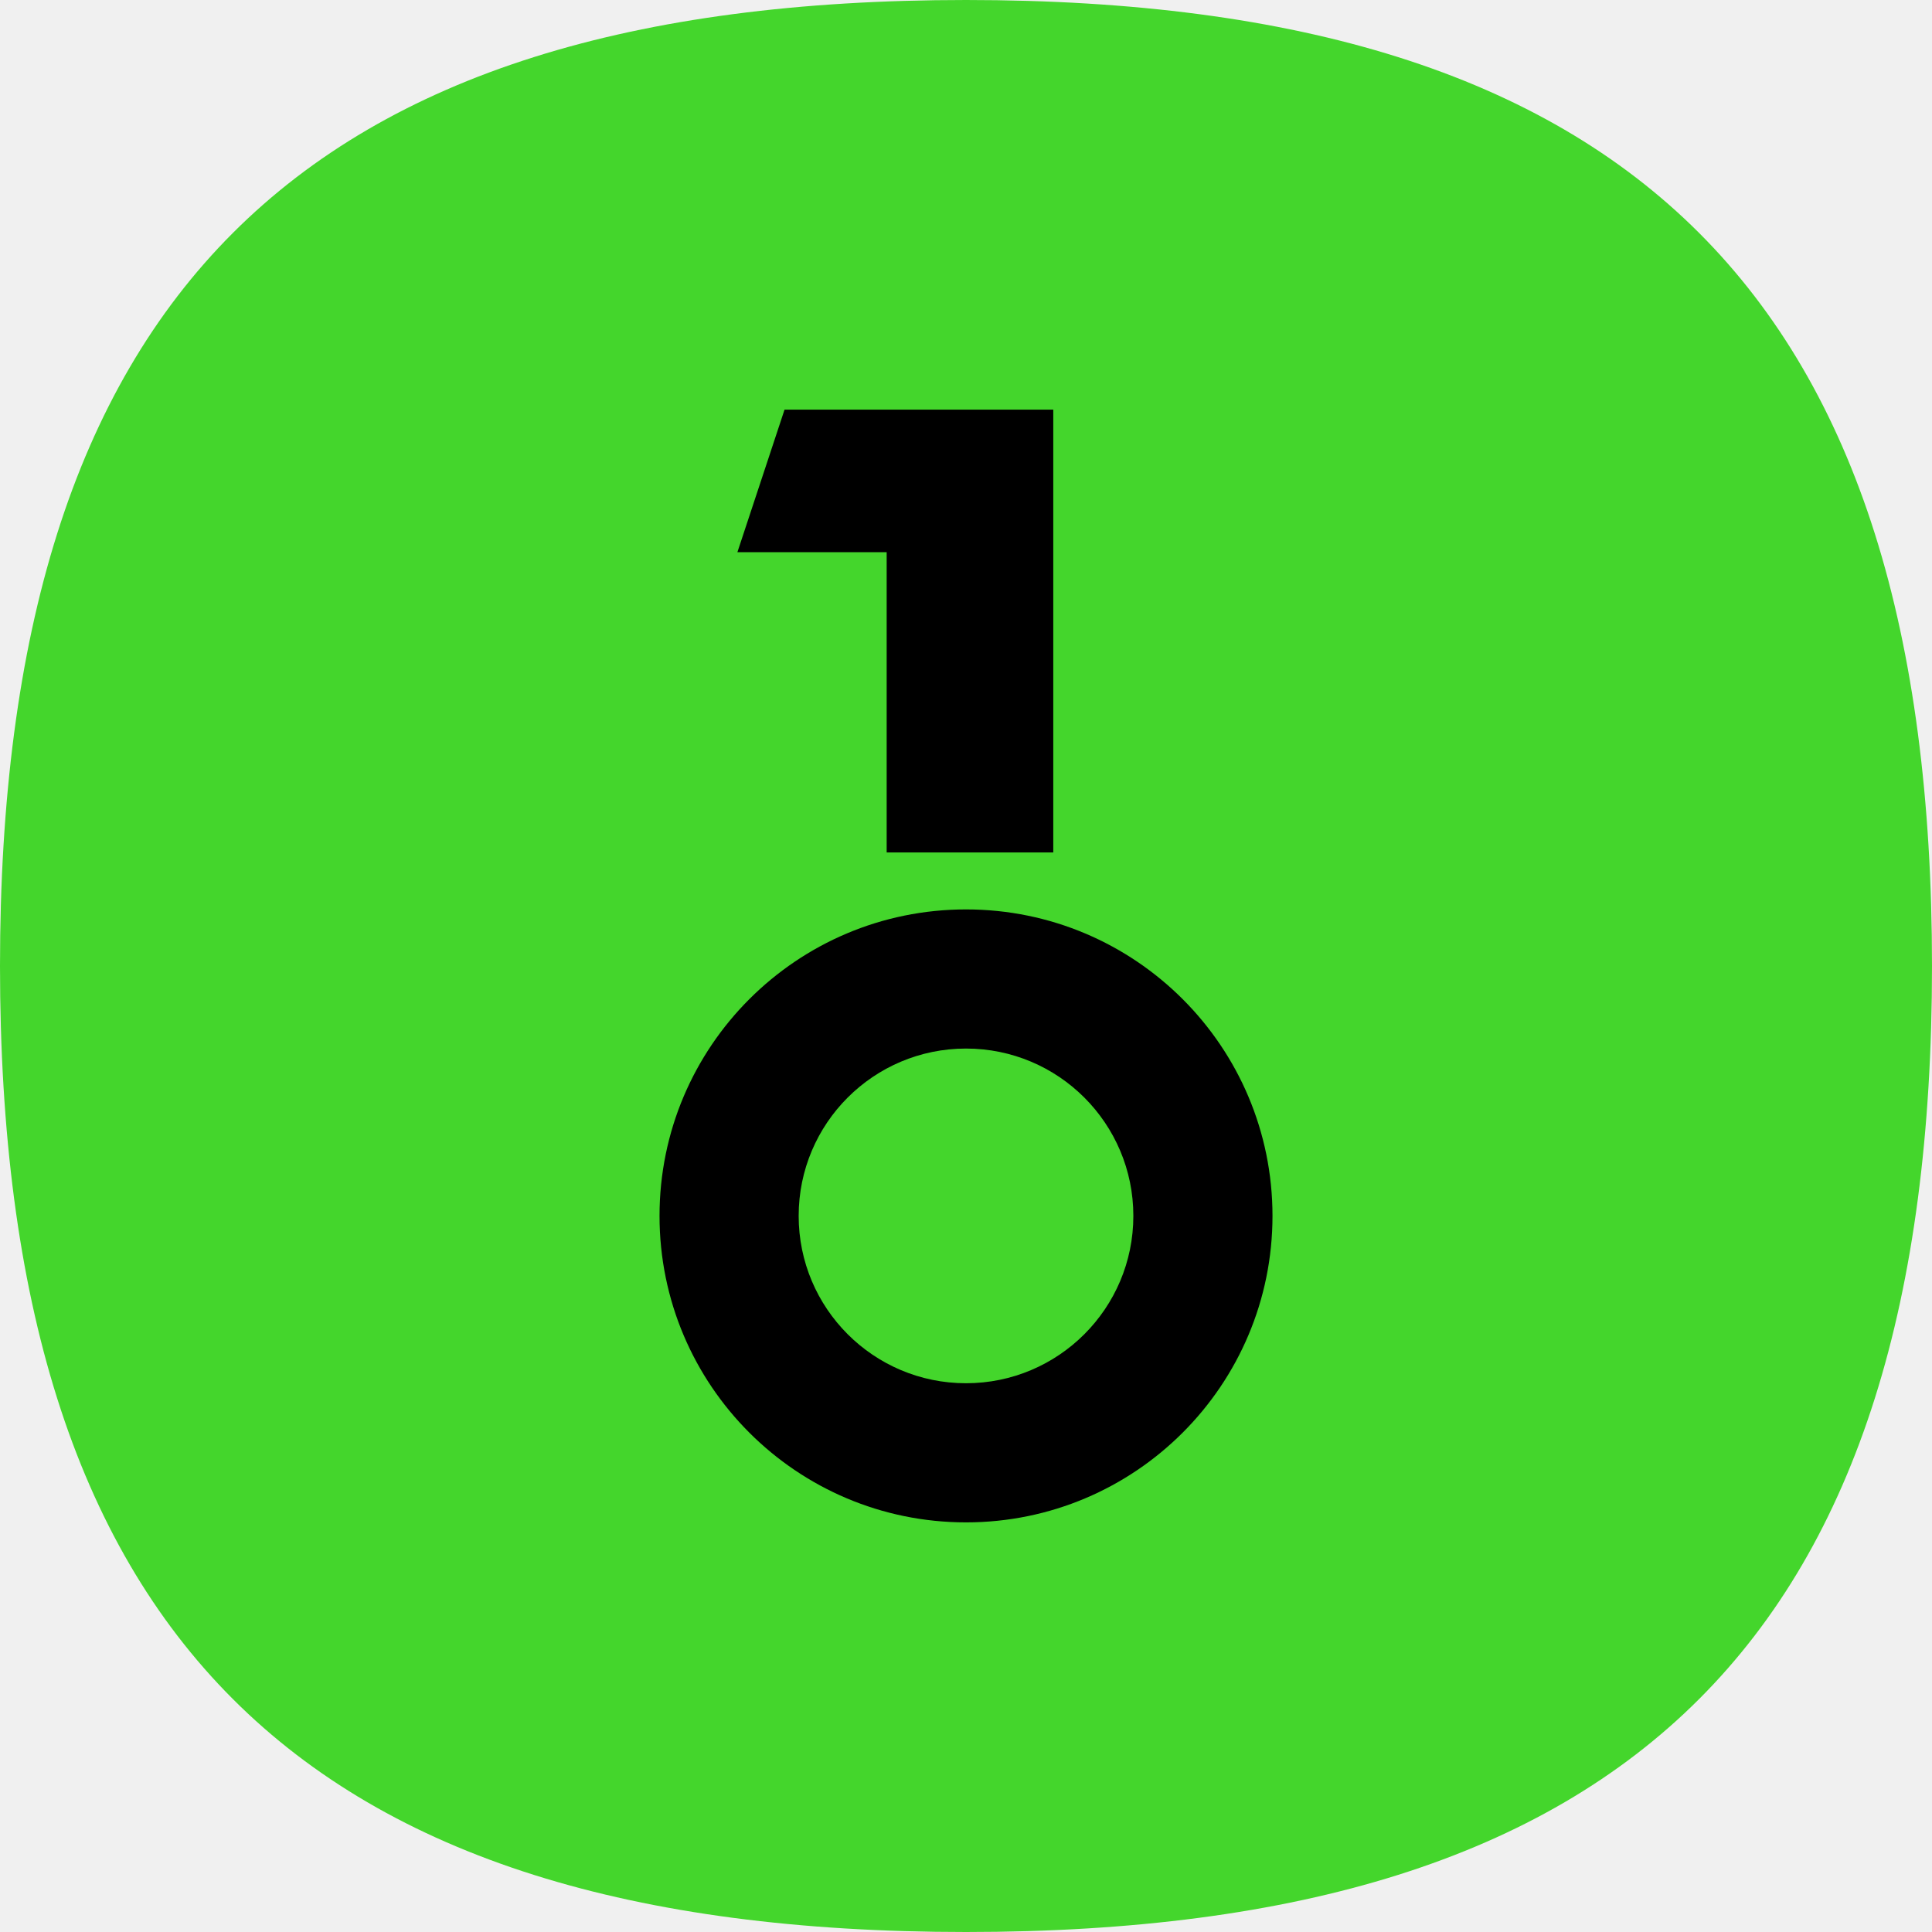
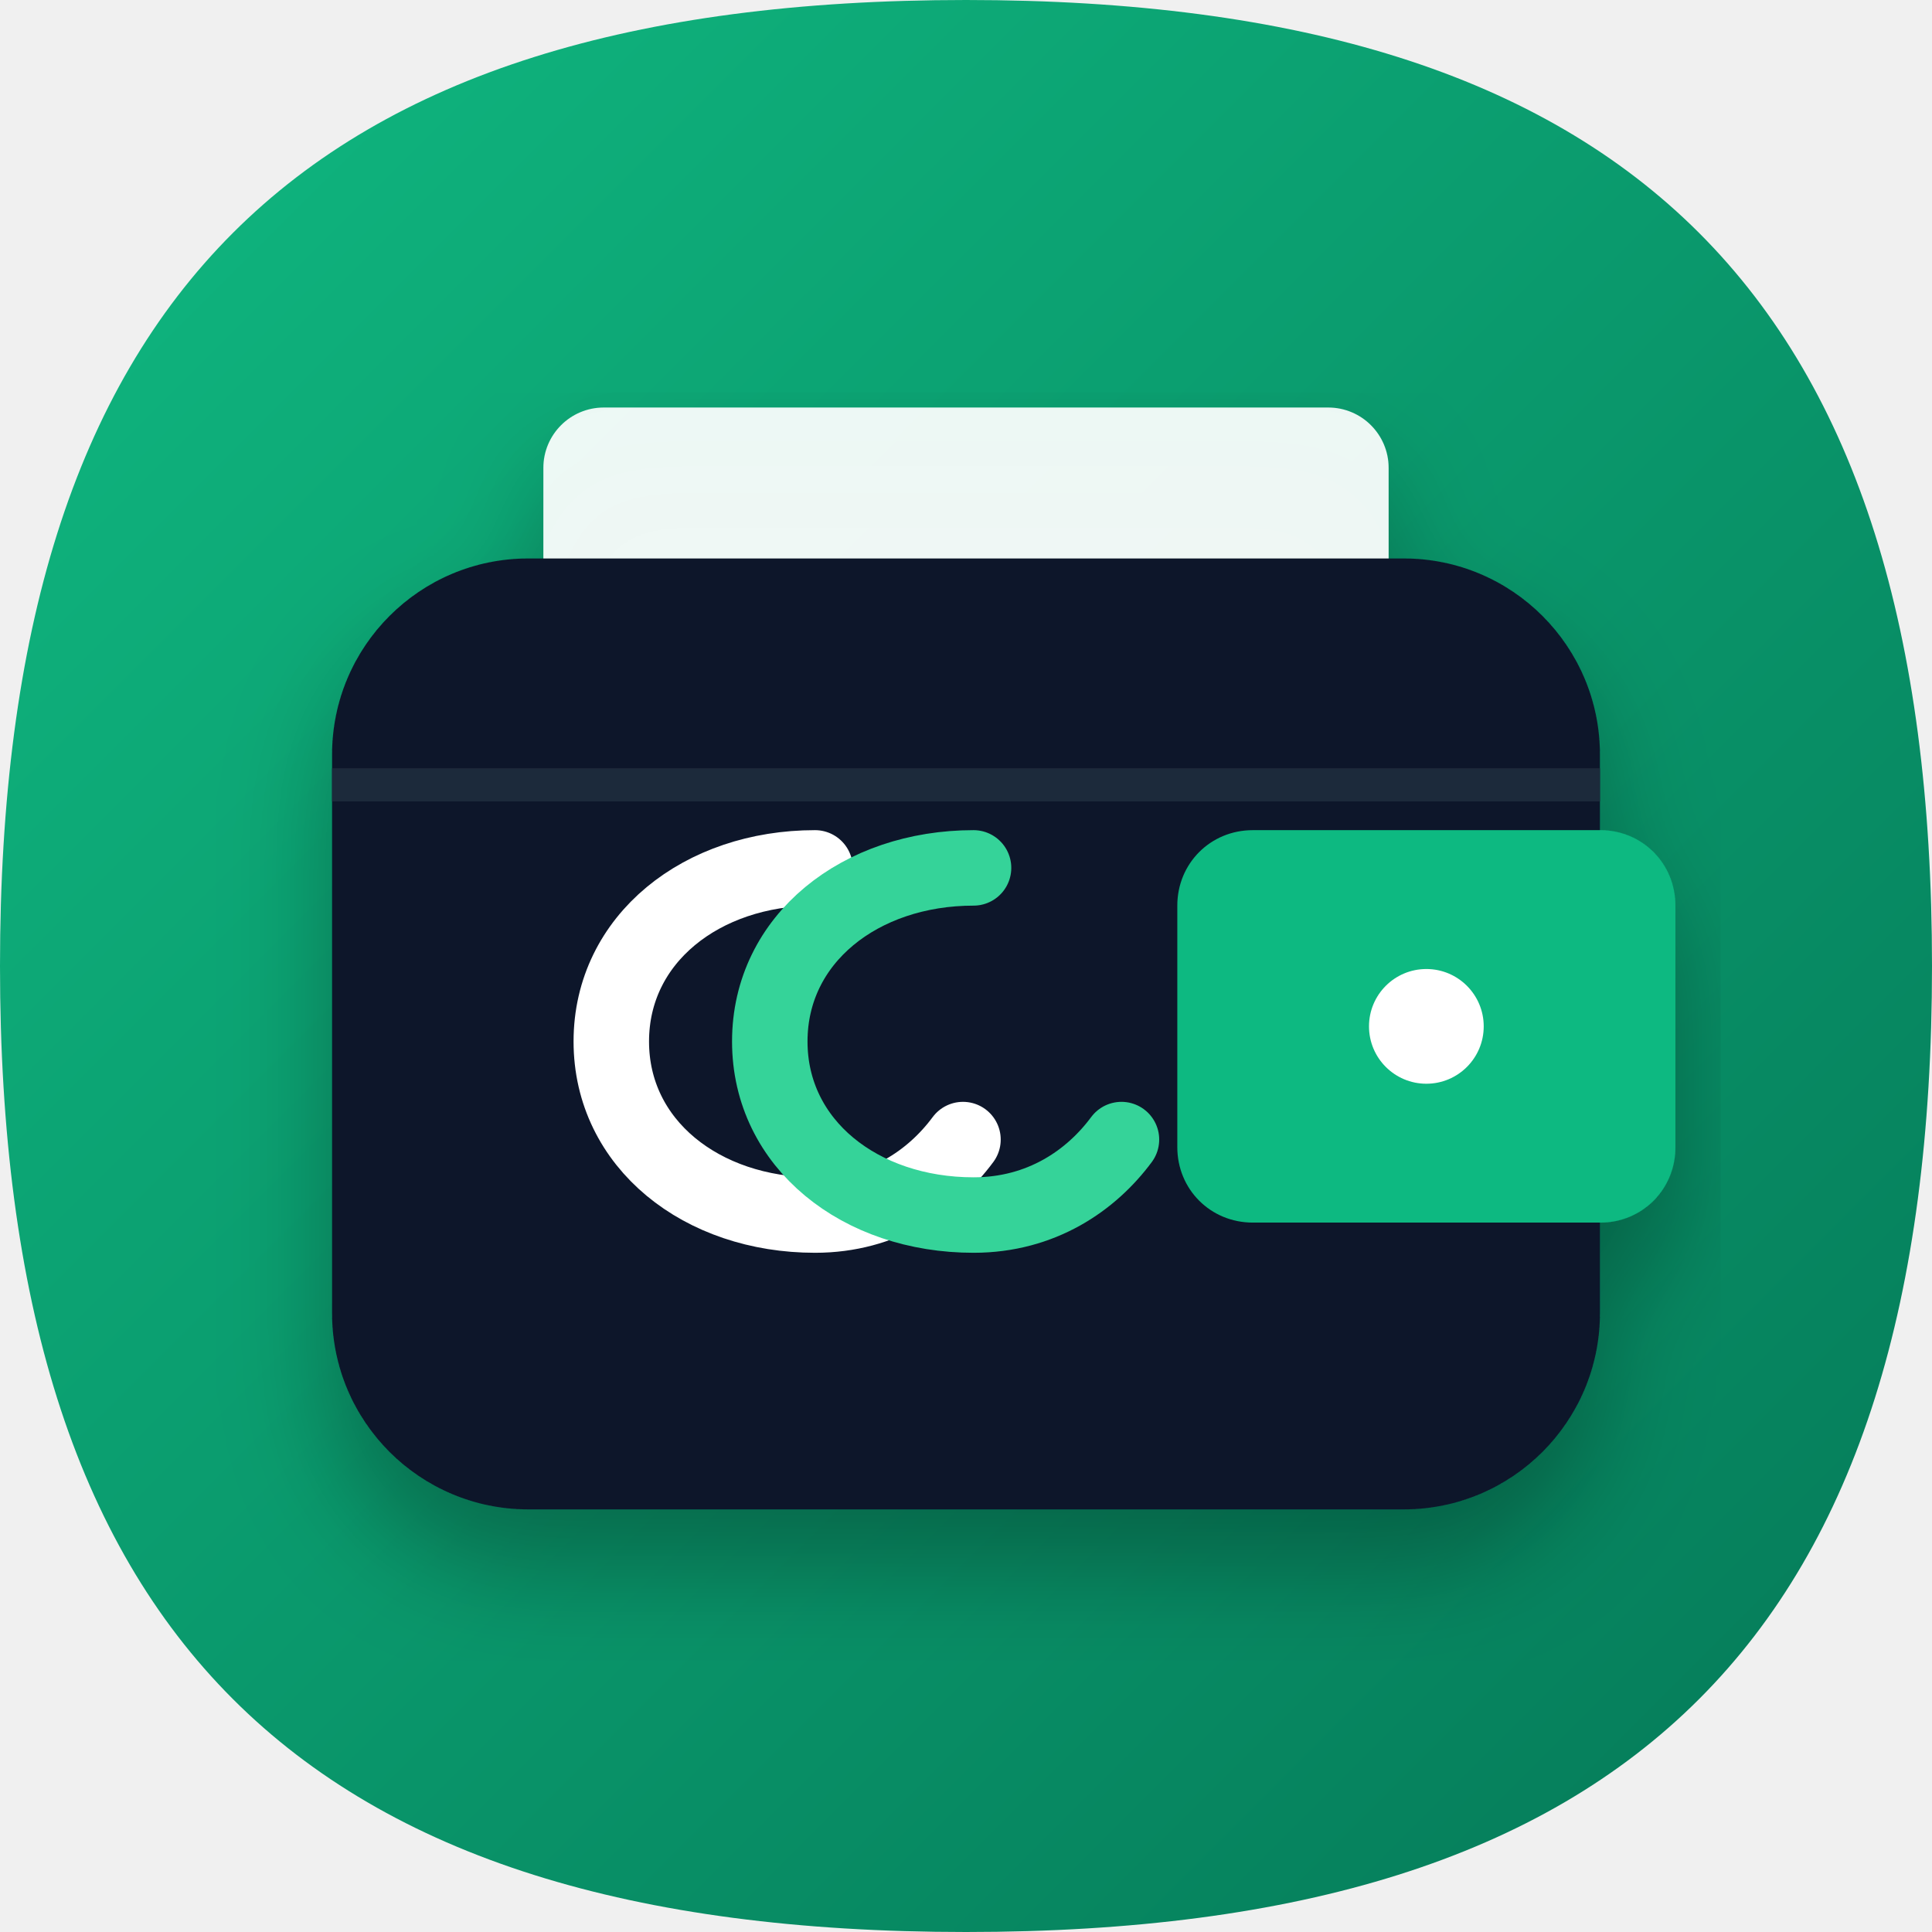
- <svg xmlns="http://www.w3.org/2000/svg" width="296" height="296" viewBox="0 0 296 296" fill="none">
-   <path d="M296 148C296 250.173 250.173 296 148 296C45.827 296 0 250.173 0 148C0 45.827 45.827 0 148 0C250.173 0 296 45.827 296 148Z" fill="#44D62C" />
-   <path d="M161.372 62.757L120.2 62.757L112.976 84.599H135.845V130.606H161.372V62.757Z" fill="black" />
-   <path fill-rule="evenodd" clip-rule="evenodd" d="M194.957 186.287C194.957 212.22 173.934 233.242 148.001 233.242C122.068 233.242 101.045 212.22 101.045 186.287C101.045 160.354 122.068 139.331 148.001 139.331C173.934 139.331 194.957 160.354 194.957 186.287ZM173.639 186.286C173.639 200.446 162.161 211.925 148.001 211.925C133.841 211.925 122.363 200.446 122.363 186.286C122.363 172.127 133.841 160.648 148.001 160.648C162.161 160.648 173.639 172.127 173.639 186.286Z" fill="black" />
+ <svg xmlns="http://www.w3.org/2000/svg" width="296" height="296" viewBox="0 0 128 128" fill="none">
+   <defs>
+     <linearGradient id="bgGrad_comp_splash" x1="0" y1="0" x2="128" y2="128" gradientUnits="userSpaceOnUse">
+       <stop offset="0%" stop-color="#10B981" />
+       <stop offset="100%" stop-color="#047857" />
+     </linearGradient>
+     <filter id="shadow_comp_splash" x="14" y="22" width="100" height="88" filterUnits="userSpaceOnUse">
+       <feDropShadow dx="0" dy="4" stdDeviation="3.5" flood-color="#000000" flood-opacity="0.28" />
+     </filter>
+   </defs>
+   <path d="M128 64C128 108.183 108.183 128 64 128C19.817 128 0 108.183 0 64C0 19.817 19.817 0 64 0C108.183 0 128 19.817 128 64Z" fill="url(#bgGrad_comp_splash)" />
+   <g filter="url(#shadow_comp_splash)">
+     <rect x="36" y="27" width="56" height="18" rx="4" fill="#FFFFFF" fill-opacity="0.92" />
+     <rect x="22" y="37" width="84" height="63" rx="13" fill="#0F172A" />
+     <path d="M22 52 H106" stroke="#1E293B" stroke-width="2.2" />
+     <path d="M83 55 H106 C108.8 55, 111 57.2, 111 60 V76 C111 78.8, 108.8 81, 106 81 H83 C80.2 81, 78 78.8, 78 76 V60 C78 57.2, 80.2 55, 83 55 Z" fill="#10B981" />
+     <circle cx="94.5" cy="68" r="3.8" fill="#FFFFFF" />
+     <path d="M54 57.5 C46.5 57.5, 40.5 62.2, 40.5 69 C 40.5 75.8, 46.5 80.5, 54 80.5 C 58.5 80.5, 61.8 78.2, 63.8 75.5" stroke="#FFFFFF" stroke-width="5" stroke-linecap="round" fill="none" />
+     <path d="M64.5 57.5 C57 57.5, 51 62.2, 51 69 C 51 75.8, 57 80.5, 64.5 80.5 C 69 80.5, 72.3 78.2, 74.3 75.5" stroke="#34D399" stroke-width="5" stroke-linecap="round" fill="none" />
+   </g>
</svg>
